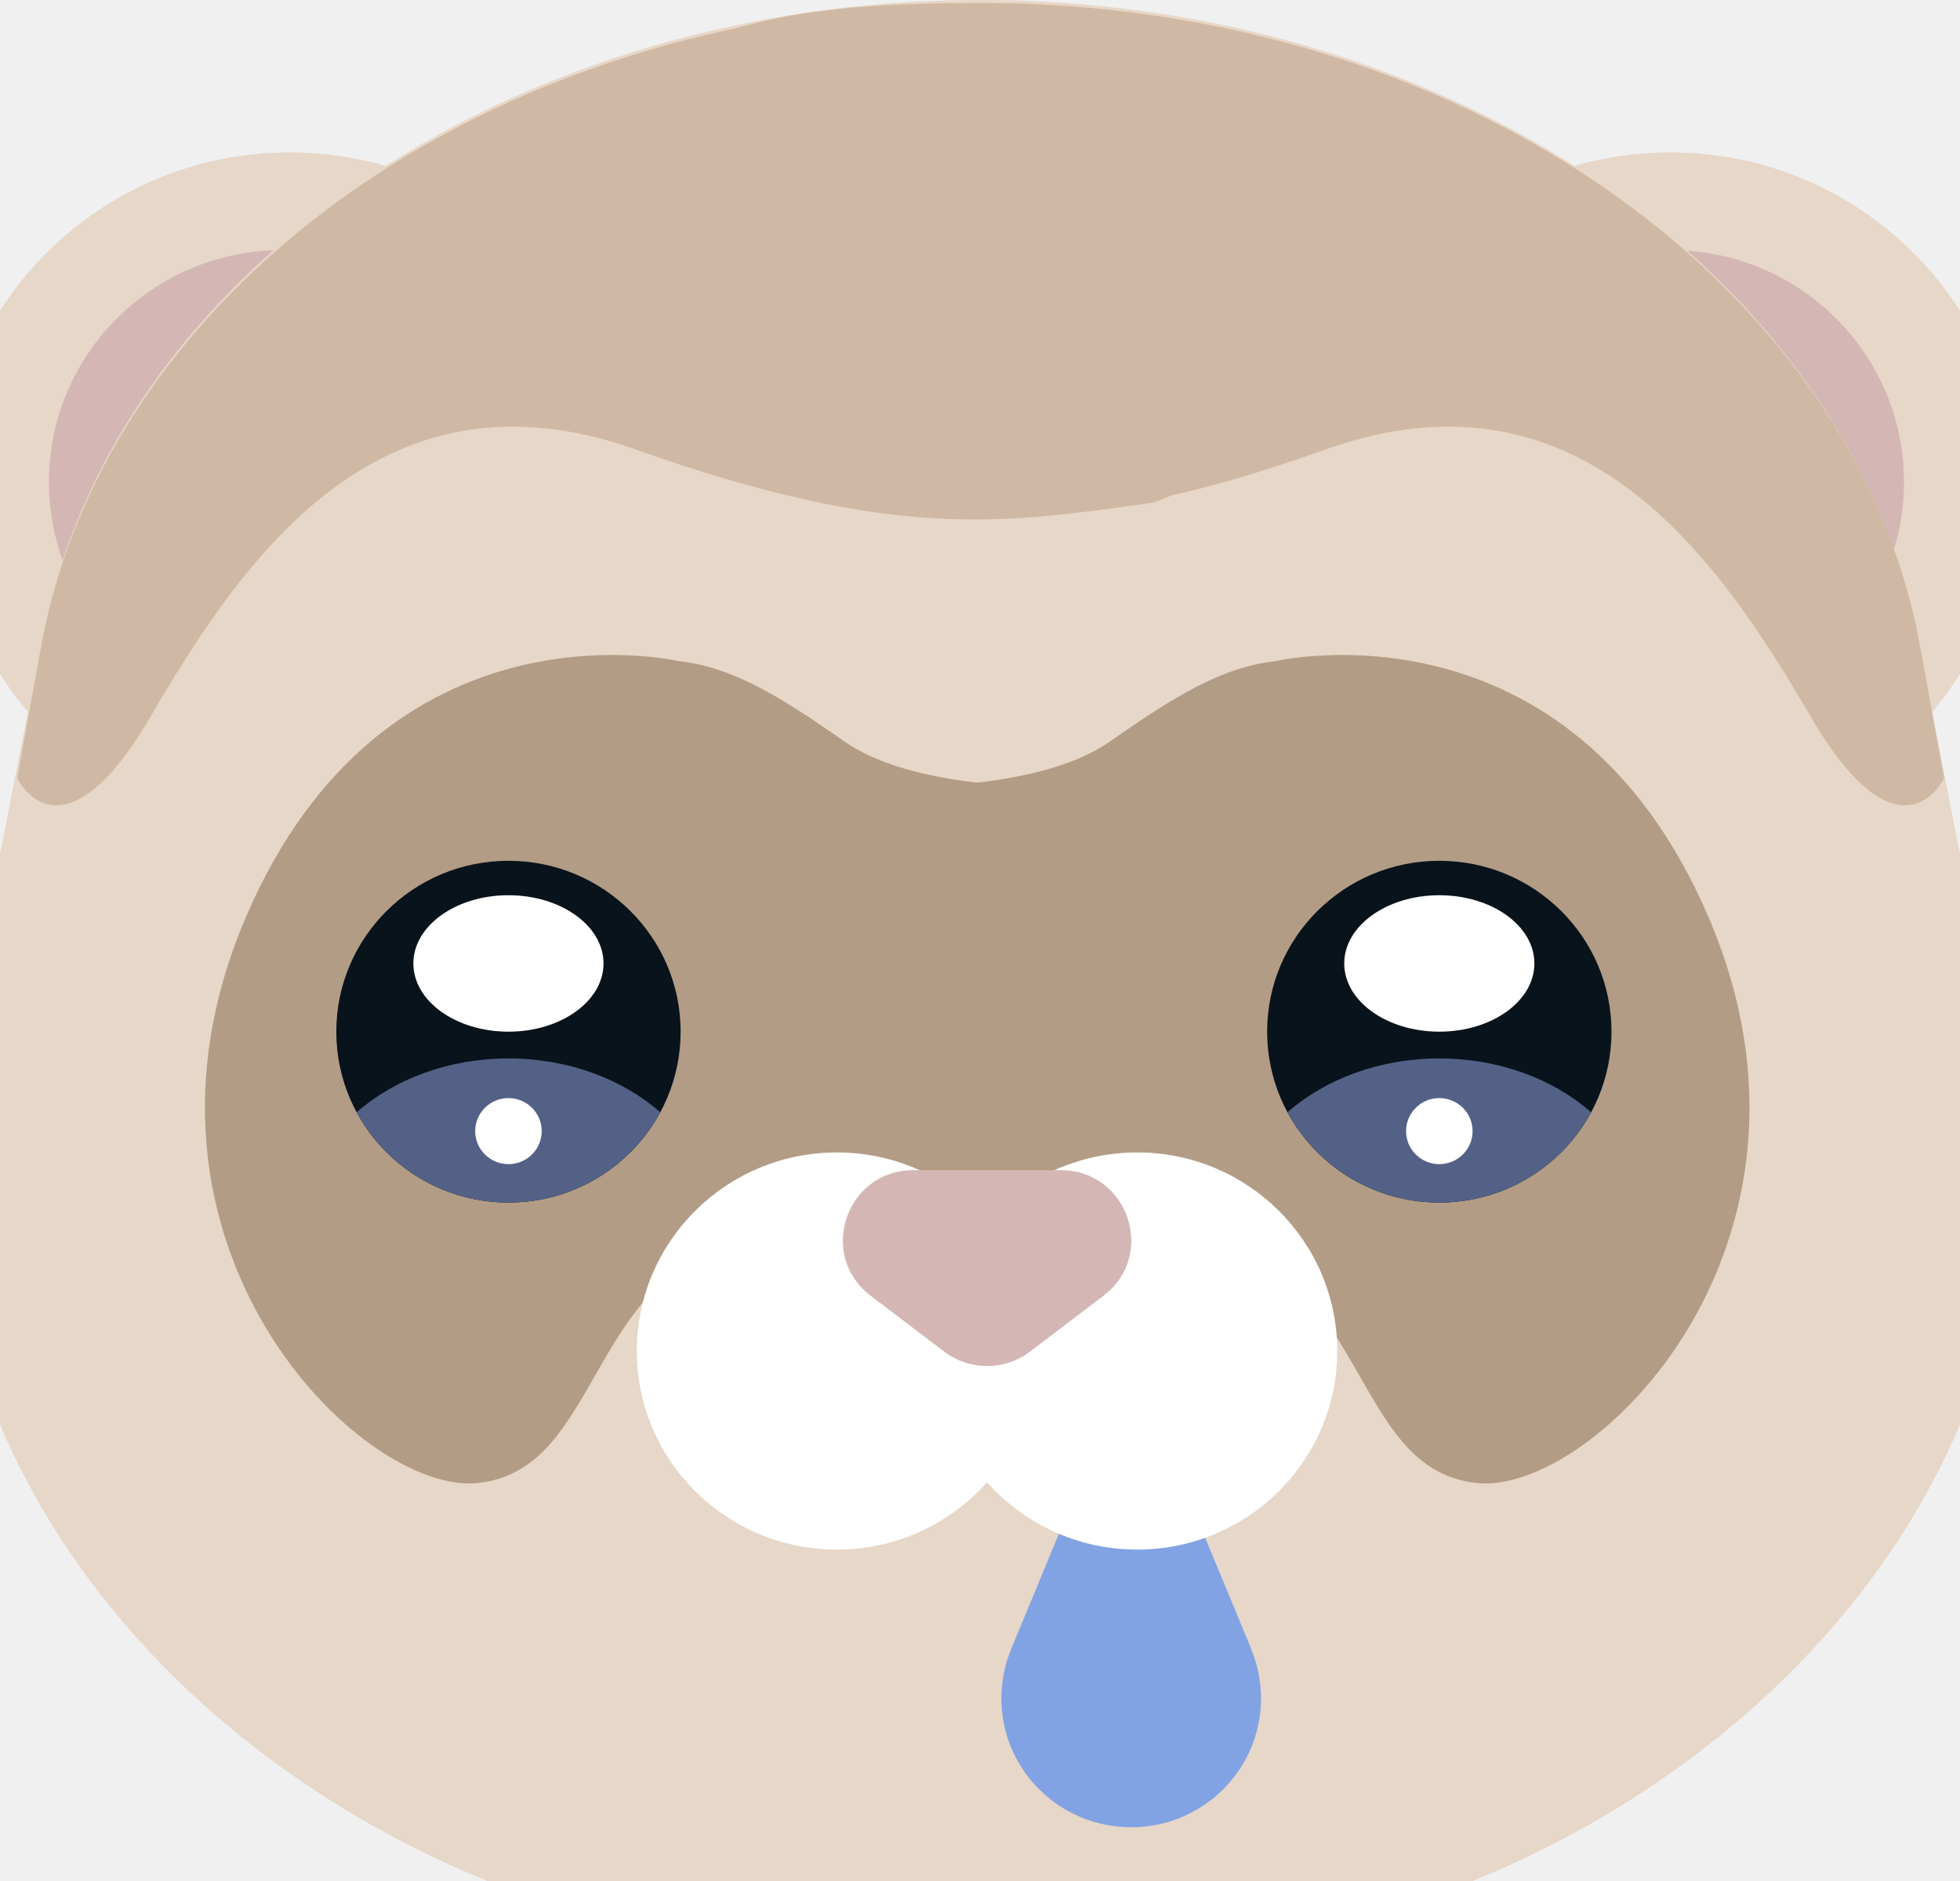
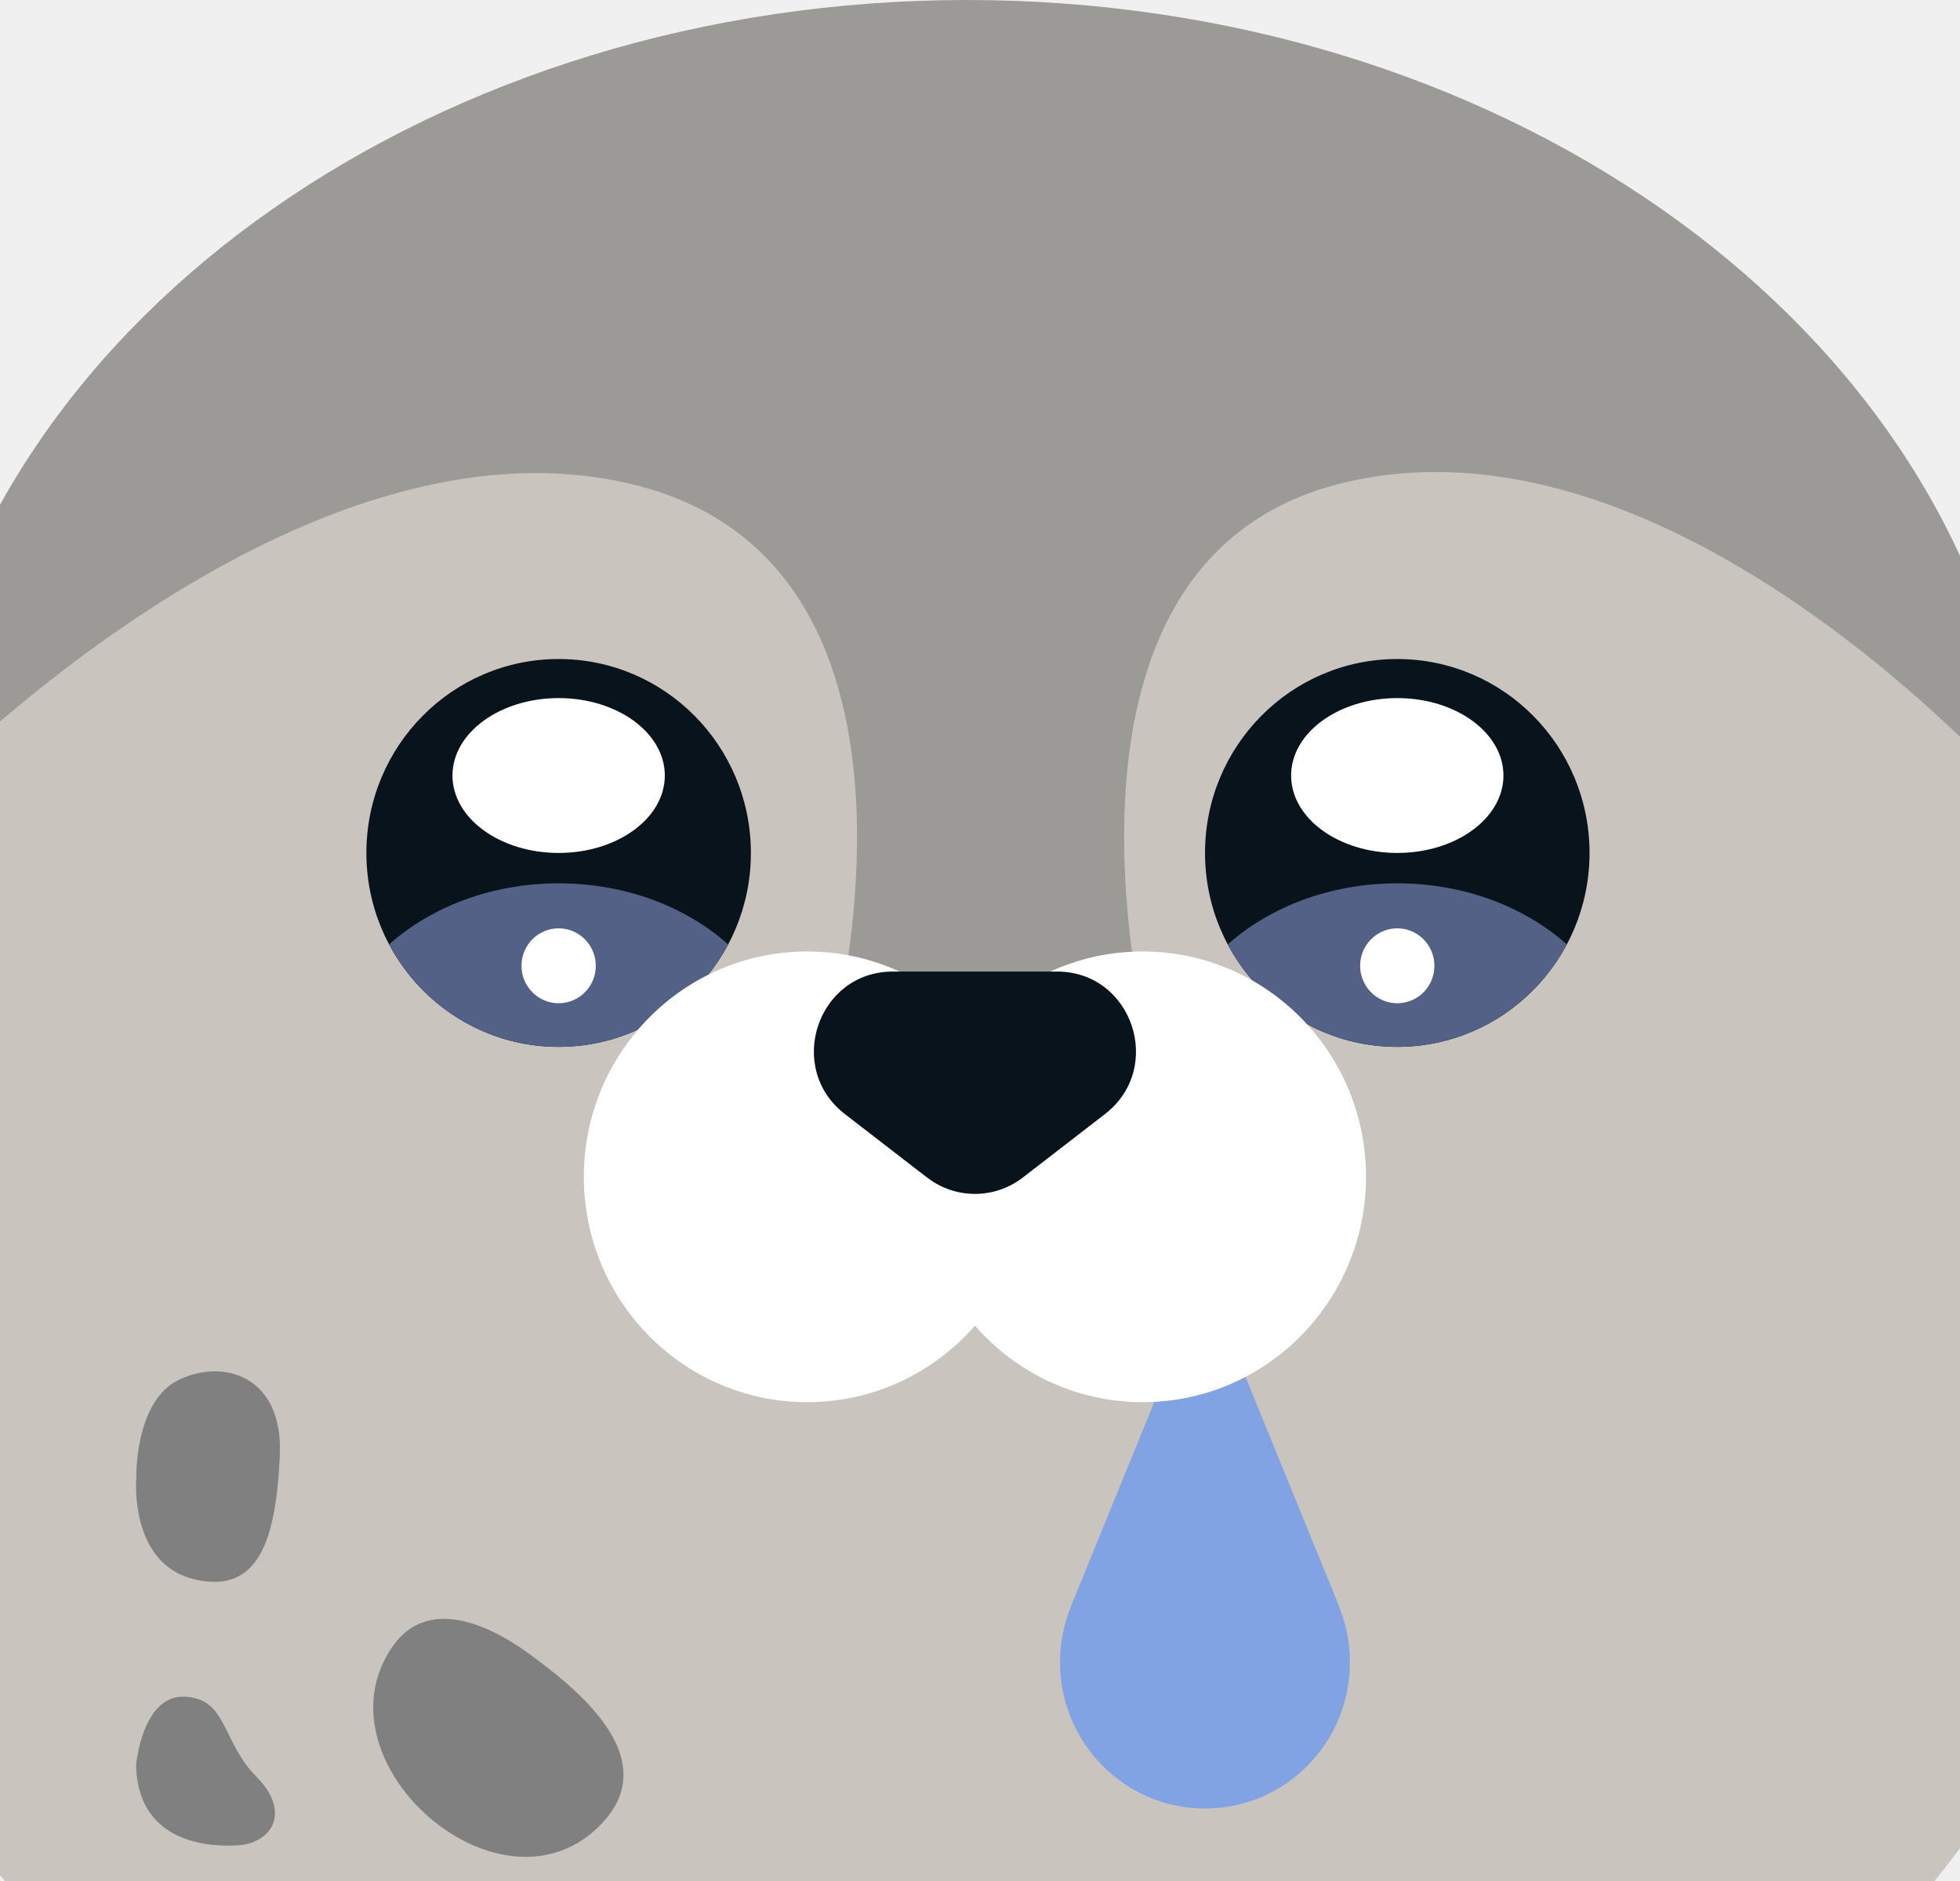
<svg xmlns="http://www.w3.org/2000/svg" width="74" height="71" viewBox="0 0 74 71" fill="none">
-   <g clip-path="url(#clip0_441_999)">
-     <path d="M63.066 31.428C70.209 31.428 76 25.681 76 18.591C76 11.501 70.209 5.754 63.066 5.754C55.923 5.754 50.133 11.501 50.133 18.591C50.133 25.681 55.923 31.428 63.066 31.428Z" fill="#E7D7C8" />
-     <path d="M10.934 31.428C18.077 31.428 23.867 25.681 23.867 18.591C23.867 11.501 18.077 5.754 10.934 5.754C3.791 5.754 -2 11.501 -2 18.591C-2 25.681 3.791 31.428 10.934 31.428Z" fill="#E7D7C8" />
-     <path d="M10.667 26.949C15.539 26.949 19.488 23.03 19.488 18.194C19.488 13.359 15.539 9.439 10.667 9.439C5.796 9.439 1.847 13.359 1.847 18.194C1.847 23.03 5.796 26.949 10.667 26.949Z" fill="#D4B7B4" />
-     <path d="M63.066 26.949C67.938 26.949 71.887 23.03 71.887 18.194C71.887 13.359 67.938 9.439 63.066 9.439C58.195 9.439 54.245 13.359 54.245 18.194C54.245 23.03 58.195 26.949 63.066 26.949Z" fill="#D4B7B4" />
-     <path d="M40.122 74H33.879C12.071 74 -4.675 57.36 -1.573 40.249L1.55 24.351C4.082 10.376 19.187 0 36.999 0C54.812 0 69.917 10.376 72.45 24.351L75.573 40.249C78.675 57.36 61.929 74 40.122 74Z" fill="#E7D7C8" />
-     <path d="M25.616 24.958C25.616 24.958 14.521 22.349 9.265 34.666C4.01 46.982 13.645 56.443 18.025 55.987C22.405 55.531 22.113 49.256 27.076 46.959C32.04 44.663 44.887 43.604 50.142 49.205L39.194 29.683C39.194 29.683 34.376 29.739 31.895 28.001C29.413 26.263 27.653 25.182 25.617 24.958H25.616Z" fill="#B29C85" />
-     <path d="M48.174 24.958C48.174 24.958 59.269 22.349 64.524 34.666C69.779 46.982 60.145 56.443 55.765 55.987C51.386 55.531 51.677 49.256 46.714 46.959C41.75 44.664 28.903 43.604 23.648 49.205L34.596 29.683C34.596 29.683 39.413 29.739 41.895 28.001C44.377 26.262 46.137 25.182 48.173 24.958H48.174Z" fill="#B29C85" />
-     <path d="M47.249 62.278C47.241 62.25 47.231 62.222 47.219 62.194L43.487 53.196C43.201 52.508 42.219 52.508 41.932 53.196L38.2 62.194C38.188 62.222 38.179 62.25 38.171 62.278C37.937 62.845 37.807 63.466 37.807 64.117C37.807 66.804 40.002 68.982 42.709 68.982C45.415 68.982 47.61 66.804 47.61 64.117C47.61 63.466 47.48 62.846 47.246 62.278H47.249Z" fill="#81A3E3" />
-     <path d="M42.935 43.506C40.677 43.506 38.65 44.49 37.266 46.05C35.881 44.49 33.855 43.506 31.596 43.506C27.425 43.506 24.043 46.862 24.043 51.002C24.043 55.143 27.425 58.499 31.596 58.499C33.855 58.499 35.881 57.515 37.266 55.956C38.65 57.515 40.677 58.499 42.935 58.499C47.106 58.499 50.488 55.143 50.488 51.002C50.488 46.862 47.106 43.506 42.935 43.506Z" fill="white" />
-     <path d="M35.648 51.026L32.871 48.916C30.849 47.38 31.944 44.174 34.49 44.174H40.044C42.59 44.174 43.685 47.38 41.663 48.916L38.886 51.026C37.931 51.752 36.604 51.752 35.648 51.026Z" fill="#D4B7B4" />
-     <path d="M43.333 19.007C45.361 18.73 52.215 13.171 56.955 6.235C50.753 2.226 45.514 0.114 36.991 0.114C19.179 0.114 4.074 10.489 1.54 24.465L0.651 29.368C0.675 29.419 0.689 29.447 0.689 29.447C0.689 29.447 2.354 32.751 5.682 27.061C9.011 21.37 14.189 13.478 23.99 16.965C33.791 20.453 37.97 19.741 43.333 19.006V19.007Z" fill="#D0B9A4" />
-     <path d="M33.377 18.214C31.349 17.937 24.494 12.114 19.755 5.178C25.958 1.168 28.533 0.114 37.057 0.114C54.869 0.114 69.974 10.49 72.508 24.465L73.397 29.368C73.373 29.419 73.359 29.447 73.359 29.447C73.359 29.447 71.694 32.751 68.365 27.061C65.037 21.37 59.859 13.478 50.058 16.965C40.257 20.453 38.741 18.948 33.378 18.213L33.377 18.214Z" fill="#D0B9A4" />
-     <path d="M54.341 45.399C57.931 45.399 60.842 42.51 60.842 38.947C60.842 35.384 57.931 32.496 54.341 32.496C50.752 32.496 47.841 35.384 47.841 38.947C47.841 42.51 50.752 45.399 54.341 45.399Z" fill="#09131C" />
-     <path d="M54.341 38.947C56.324 38.947 57.931 37.794 57.931 36.371C57.931 34.949 56.324 33.796 54.341 33.796C52.359 33.796 50.752 34.949 50.752 36.371C50.752 37.794 52.359 38.947 54.341 38.947Z" fill="white" />
-     <path d="M54.341 39.958C52.077 39.958 50.037 40.74 48.609 41.989C49.705 44.018 51.861 45.397 54.341 45.397C56.822 45.397 58.977 44.018 60.073 41.989C58.646 40.74 56.606 39.958 54.341 39.958Z" fill="#546186" />
-     <path d="M54.341 43.948C55.035 43.948 55.597 43.39 55.597 42.702C55.597 42.013 55.035 41.455 54.341 41.455C53.648 41.455 53.086 42.013 53.086 42.702C53.086 43.39 53.648 43.948 54.341 43.948Z" fill="white" />
-     <path d="M19.197 45.399C22.787 45.399 25.697 42.51 25.697 38.947C25.697 35.384 22.787 32.496 19.197 32.496C15.607 32.496 12.697 35.384 12.697 38.947C12.697 42.51 15.607 45.399 19.197 45.399Z" fill="#09131C" />
-     <path d="M19.197 38.947C21.179 38.947 22.786 37.794 22.786 36.371C22.786 34.949 21.179 33.796 19.197 33.796C17.214 33.796 15.607 34.949 15.607 36.371C15.607 37.794 17.214 38.947 19.197 38.947Z" fill="white" />
-     <path d="M19.197 39.958C16.932 39.958 14.892 40.74 13.465 41.989C14.56 44.018 16.716 45.397 19.197 45.397C21.677 45.397 23.833 44.018 24.928 41.989C23.501 40.74 21.461 39.958 19.197 39.958Z" fill="#546186" />
-     <path d="M19.197 43.948C19.89 43.948 20.452 43.39 20.452 42.702C20.452 42.013 19.89 41.455 19.197 41.455C18.503 41.455 17.941 42.013 17.941 42.702C17.941 43.39 18.503 43.948 19.197 43.948Z" fill="white" />
+   <g clip-path="url(#clip0_441_951)">
+     <path d="M39.998 83.975H33.026C8.674 83.975 -10.026 66.591 -6.561 47.174L-3.075 27.634C-0.247 11.775 16.621 0 36.511 0C56.402 0 73.269 11.775 76.099 27.634L79.585 47.174C83.049 66.591 64.35 83.975 39.998 83.975Z" fill="#9C9A96" />
+     <path d="M31.22 40.13C31.22 40.13 36.682 21.167 23.667 18.234C10.65 15.301 -3.609 30.621 -3.609 30.621L-6.628 47.541C-9.788 66.958 7.591 84 29.807 84H36.168C39.311 84 42.35 83.652 45.245 82.998L31.22 40.129V40.13Z" fill="#C9C4BE" />
+     <path d="M43.536 40.103C43.536 40.103 38.28 21.14 50.802 18.207C63.324 15.274 76.099 29.946 76.609 30.492L79.636 47.174C82.676 66.591 66.265 83.975 44.895 83.975H38.777C35.753 83.975 32.83 83.626 30.045 82.973L43.536 40.103Z" fill="#C9C4BE" />
+     <path d="M52.754 39.521C56.763 39.521 60.013 36.243 60.013 32.2C60.013 28.157 56.763 24.879 52.754 24.879C48.746 24.879 45.496 28.157 45.496 32.2C45.496 36.243 48.746 39.521 52.754 39.521Z" fill="#09131C" />
+     <path d="M52.754 32.2C54.968 32.2 56.763 30.891 56.763 29.277C56.763 27.663 54.968 26.354 52.754 26.354C50.541 26.354 48.746 27.663 48.746 29.277C48.746 30.891 50.541 32.2 52.754 32.2Z" fill="white" />
+     <path d="M52.754 33.347C50.225 33.347 47.948 34.235 46.354 35.652C47.577 37.954 49.984 39.52 52.754 39.52C55.524 39.52 57.931 37.954 59.155 35.652C57.561 34.235 55.283 33.347 52.754 33.347Z" fill="#546186" />
+     <path d="M52.754 37.874C53.529 37.874 54.156 37.241 54.156 36.46C54.156 35.679 53.529 35.046 52.754 35.046C51.98 35.046 51.352 35.679 51.352 36.46C51.352 37.241 51.98 37.874 52.754 37.874Z" fill="white" />
+     <path d="M21.092 39.521C25.1 39.521 28.35 36.243 28.35 32.2C28.35 28.157 25.1 24.879 21.092 24.879C17.083 24.879 13.833 28.157 13.833 32.2C13.833 36.243 17.083 39.521 21.092 39.521Z" fill="#09131C" />
+     <path d="M21.091 32.2C23.305 32.2 25.1 30.891 25.1 29.277C25.1 27.663 23.305 26.354 21.091 26.354C18.878 26.354 17.083 27.663 17.083 29.277C17.083 30.891 18.878 32.2 21.091 32.2Z" fill="white" />
+     <path d="M21.092 33.347C18.562 33.347 16.285 34.235 14.691 35.652C15.915 37.954 18.322 39.52 21.092 39.52C23.861 39.52 26.269 37.954 27.492 35.652C25.898 34.235 23.621 33.347 21.092 33.347Z" fill="#546186" />
+     <path d="M21.091 37.874C21.866 37.874 22.494 37.241 22.494 36.46C22.494 35.679 21.866 35.046 21.091 35.046C20.317 35.046 19.689 35.679 19.689 36.46C19.689 37.241 20.317 37.874 21.091 37.874Z" fill="white" />
+     <path d="M17.473 69.473C14.88 68.12 13.003 64.823 14.805 62.18C16.112 60.264 18.42 61.308 19.911 62.387C21.724 63.7 25.033 66.301 22.782 68.774C21.288 70.415 19.218 70.385 17.474 69.475L17.473 69.473Z" fill="#818080" />
+     <path d="M21.092 45.804C22.158 46.01 67.258 47.526 67.258 47.526L32.721 61.173L21.092 45.804Z" fill="#C9C4BE" />
+     <path d="M50.564 60.667C50.556 60.636 50.545 60.604 50.532 60.573L46.364 50.362C46.044 49.581 44.947 49.581 44.628 50.362L40.46 60.573C40.447 60.604 40.436 60.636 40.427 60.667C40.166 61.311 40.022 62.015 40.022 62.755C40.022 65.803 42.472 68.275 45.494 68.275C48.517 68.275 50.967 65.803 50.967 62.755C50.967 62.015 50.823 61.312 50.561 60.667H50.564Z" fill="#81A3E3" />
+     <path d="M43.139 35.919C40.618 35.919 38.355 37.036 36.809 38.806C35.262 37.036 32.999 35.919 30.478 35.919C25.82 35.919 22.043 39.728 22.043 44.426C22.043 49.125 25.82 52.934 30.478 52.934C32.999 52.934 35.262 51.816 36.809 50.047C38.355 51.816 40.618 52.934 43.139 52.934C47.797 52.934 51.574 49.125 51.574 44.426C51.574 39.728 47.797 35.919 43.139 35.919Z" fill="white" />
+     <path d="M35.001 44.453L31.899 42.058C29.642 40.316 30.864 36.678 33.707 36.678H39.91C42.753 36.678 43.975 40.316 41.718 42.058L38.617 44.453C37.55 45.277 36.068 45.277 35.001 44.453Z" fill="#09131C" />
+     <path d="M5.147 55.78C5.147 55.78 5.074 52.899 6.757 52.088C8.44 51.277 10.711 51.941 10.565 54.969C10.419 57.997 9.834 60.212 7.343 59.622C4.853 59.033 5.147 55.782 5.147 55.782V55.78Z" fill="#818080" />
+     <path d="M5.137 66.637C5.137 66.637 5.367 63.979 6.977 64.052C8.588 64.126 8.369 65.751 9.686 67.08C11.004 68.408 10.272 69.59 8.955 69.665C7.638 69.74 5.199 69.443 5.137 66.637Z" fill="#818080" />
  </g>
  <defs>
-     <clipPath id="clip0_441_999">
-       <rect width="78" height="74" fill="white" transform="translate(-2)" />
+     <clipPath id="clip0_441_951">
+       <rect width="87" height="84" fill="white" transform="translate(-7)" />
    </clipPath>
  </defs>
</svg>
